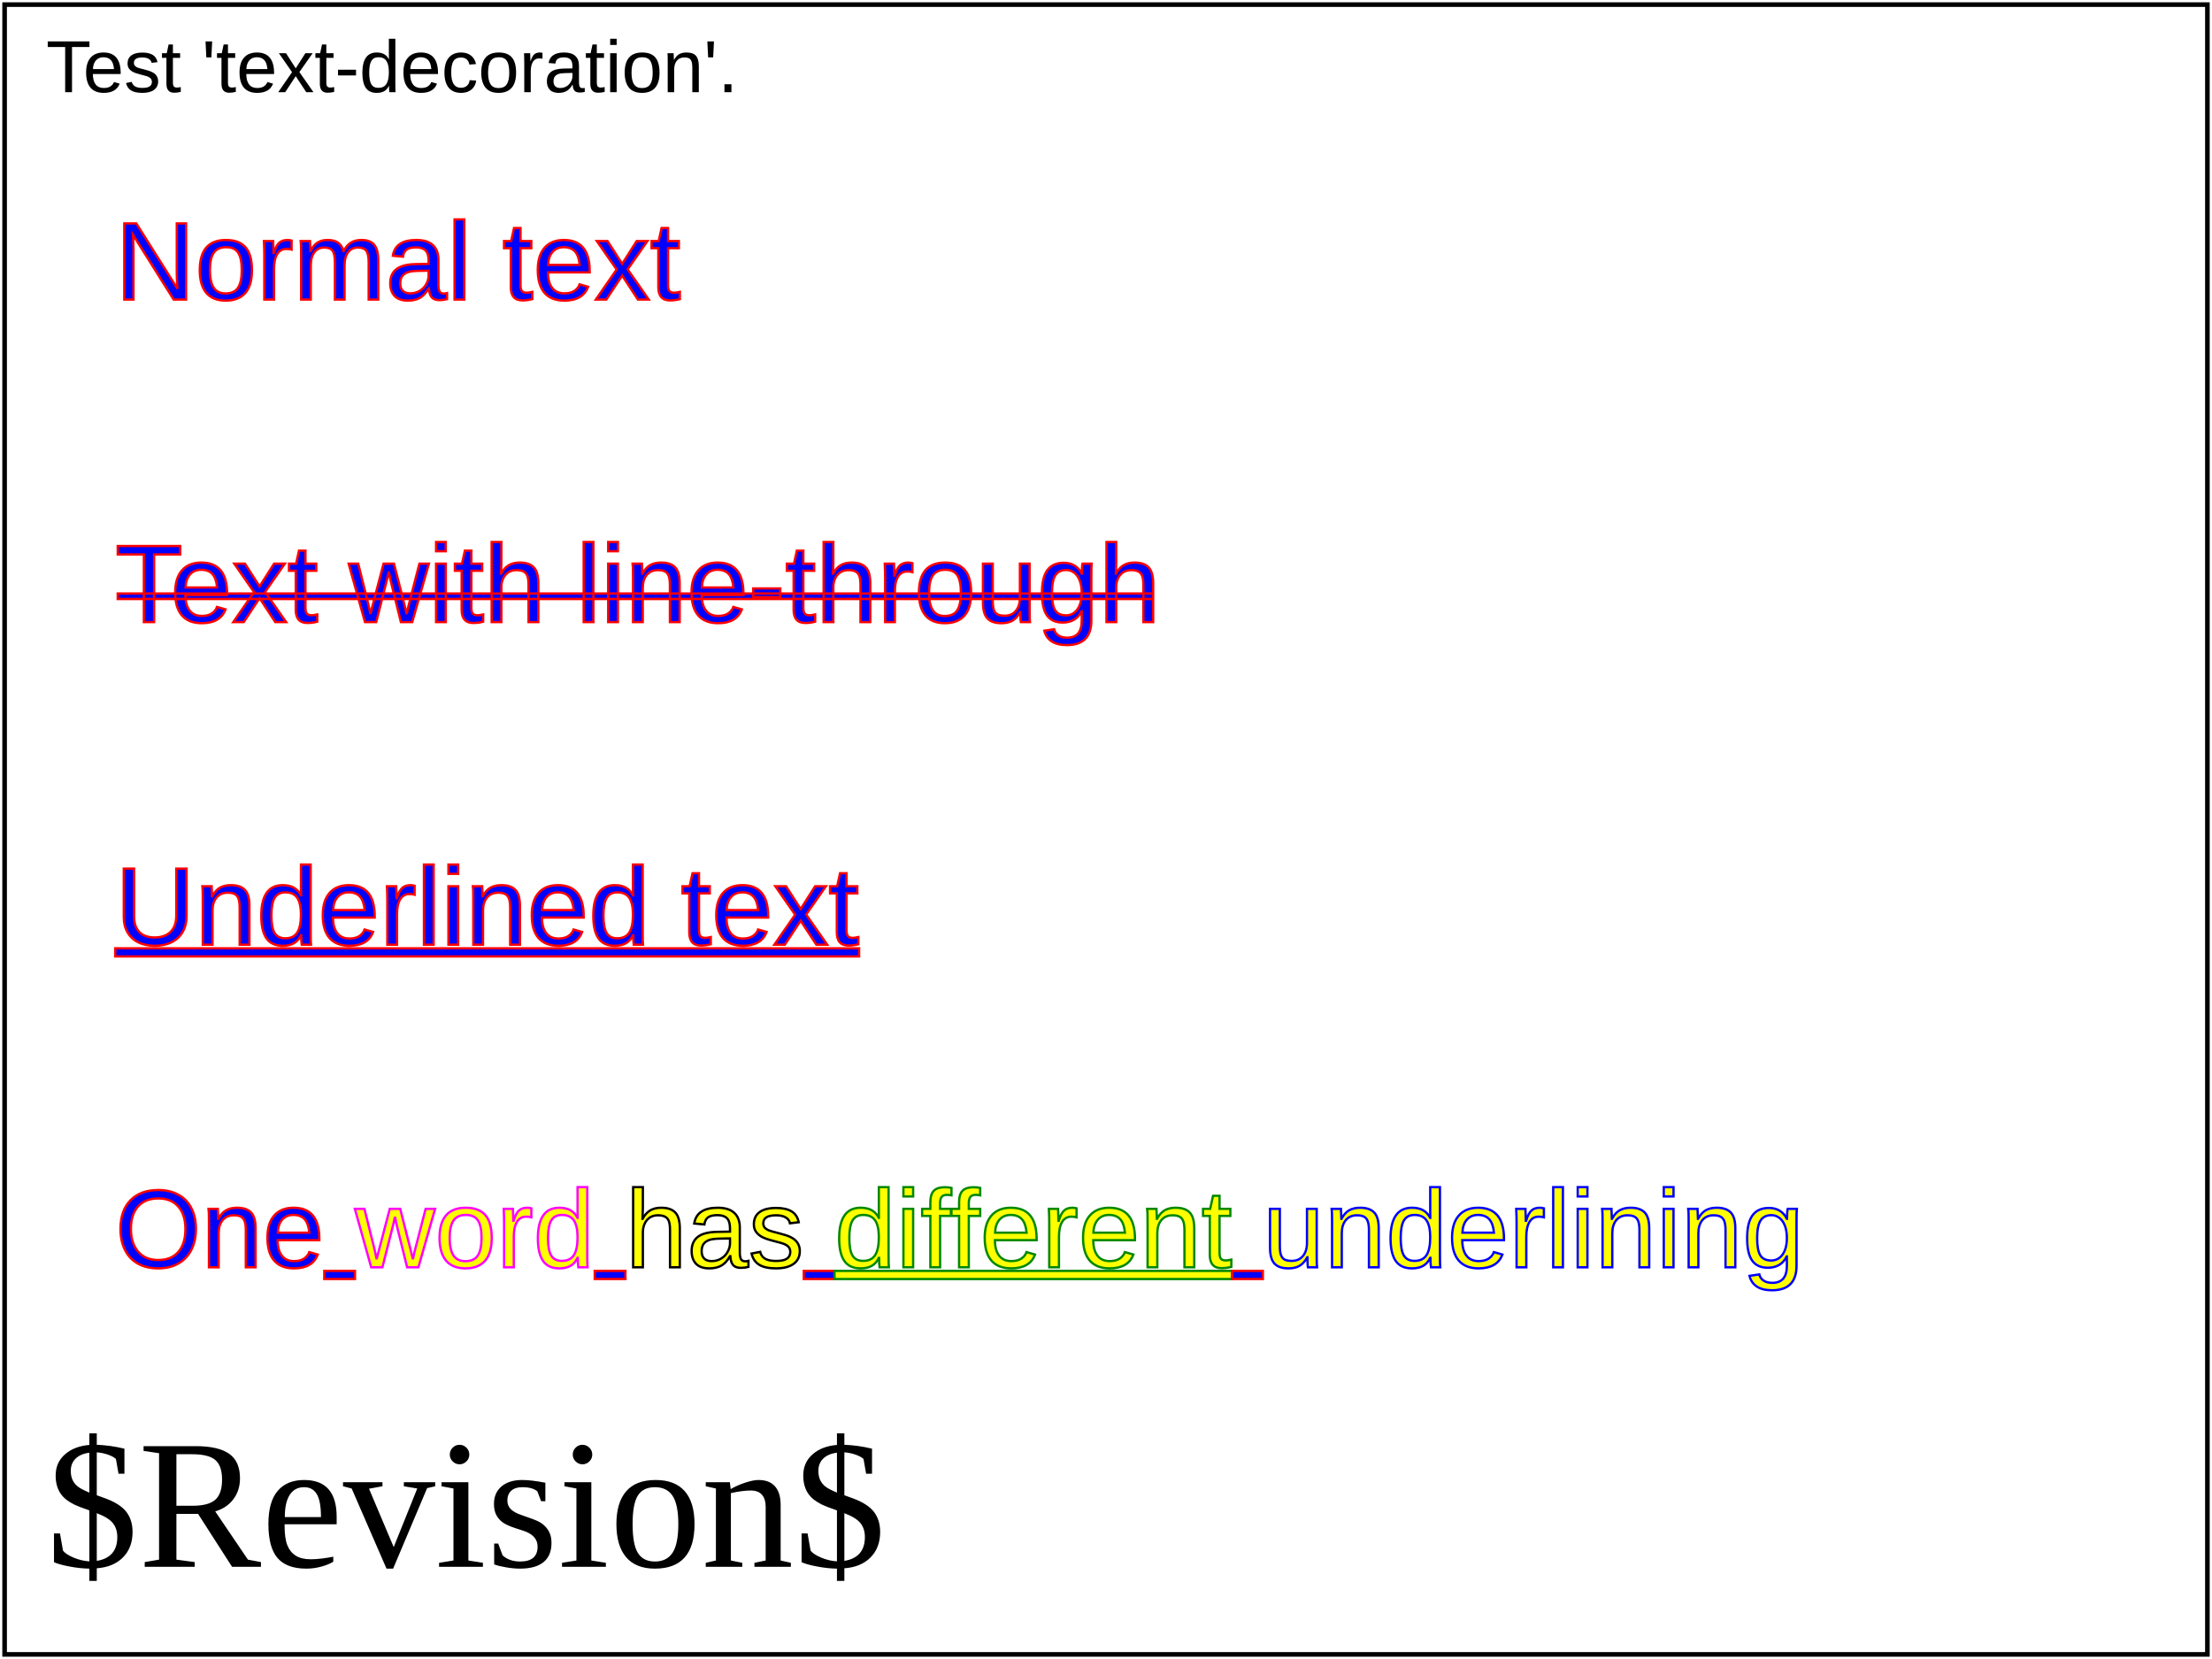
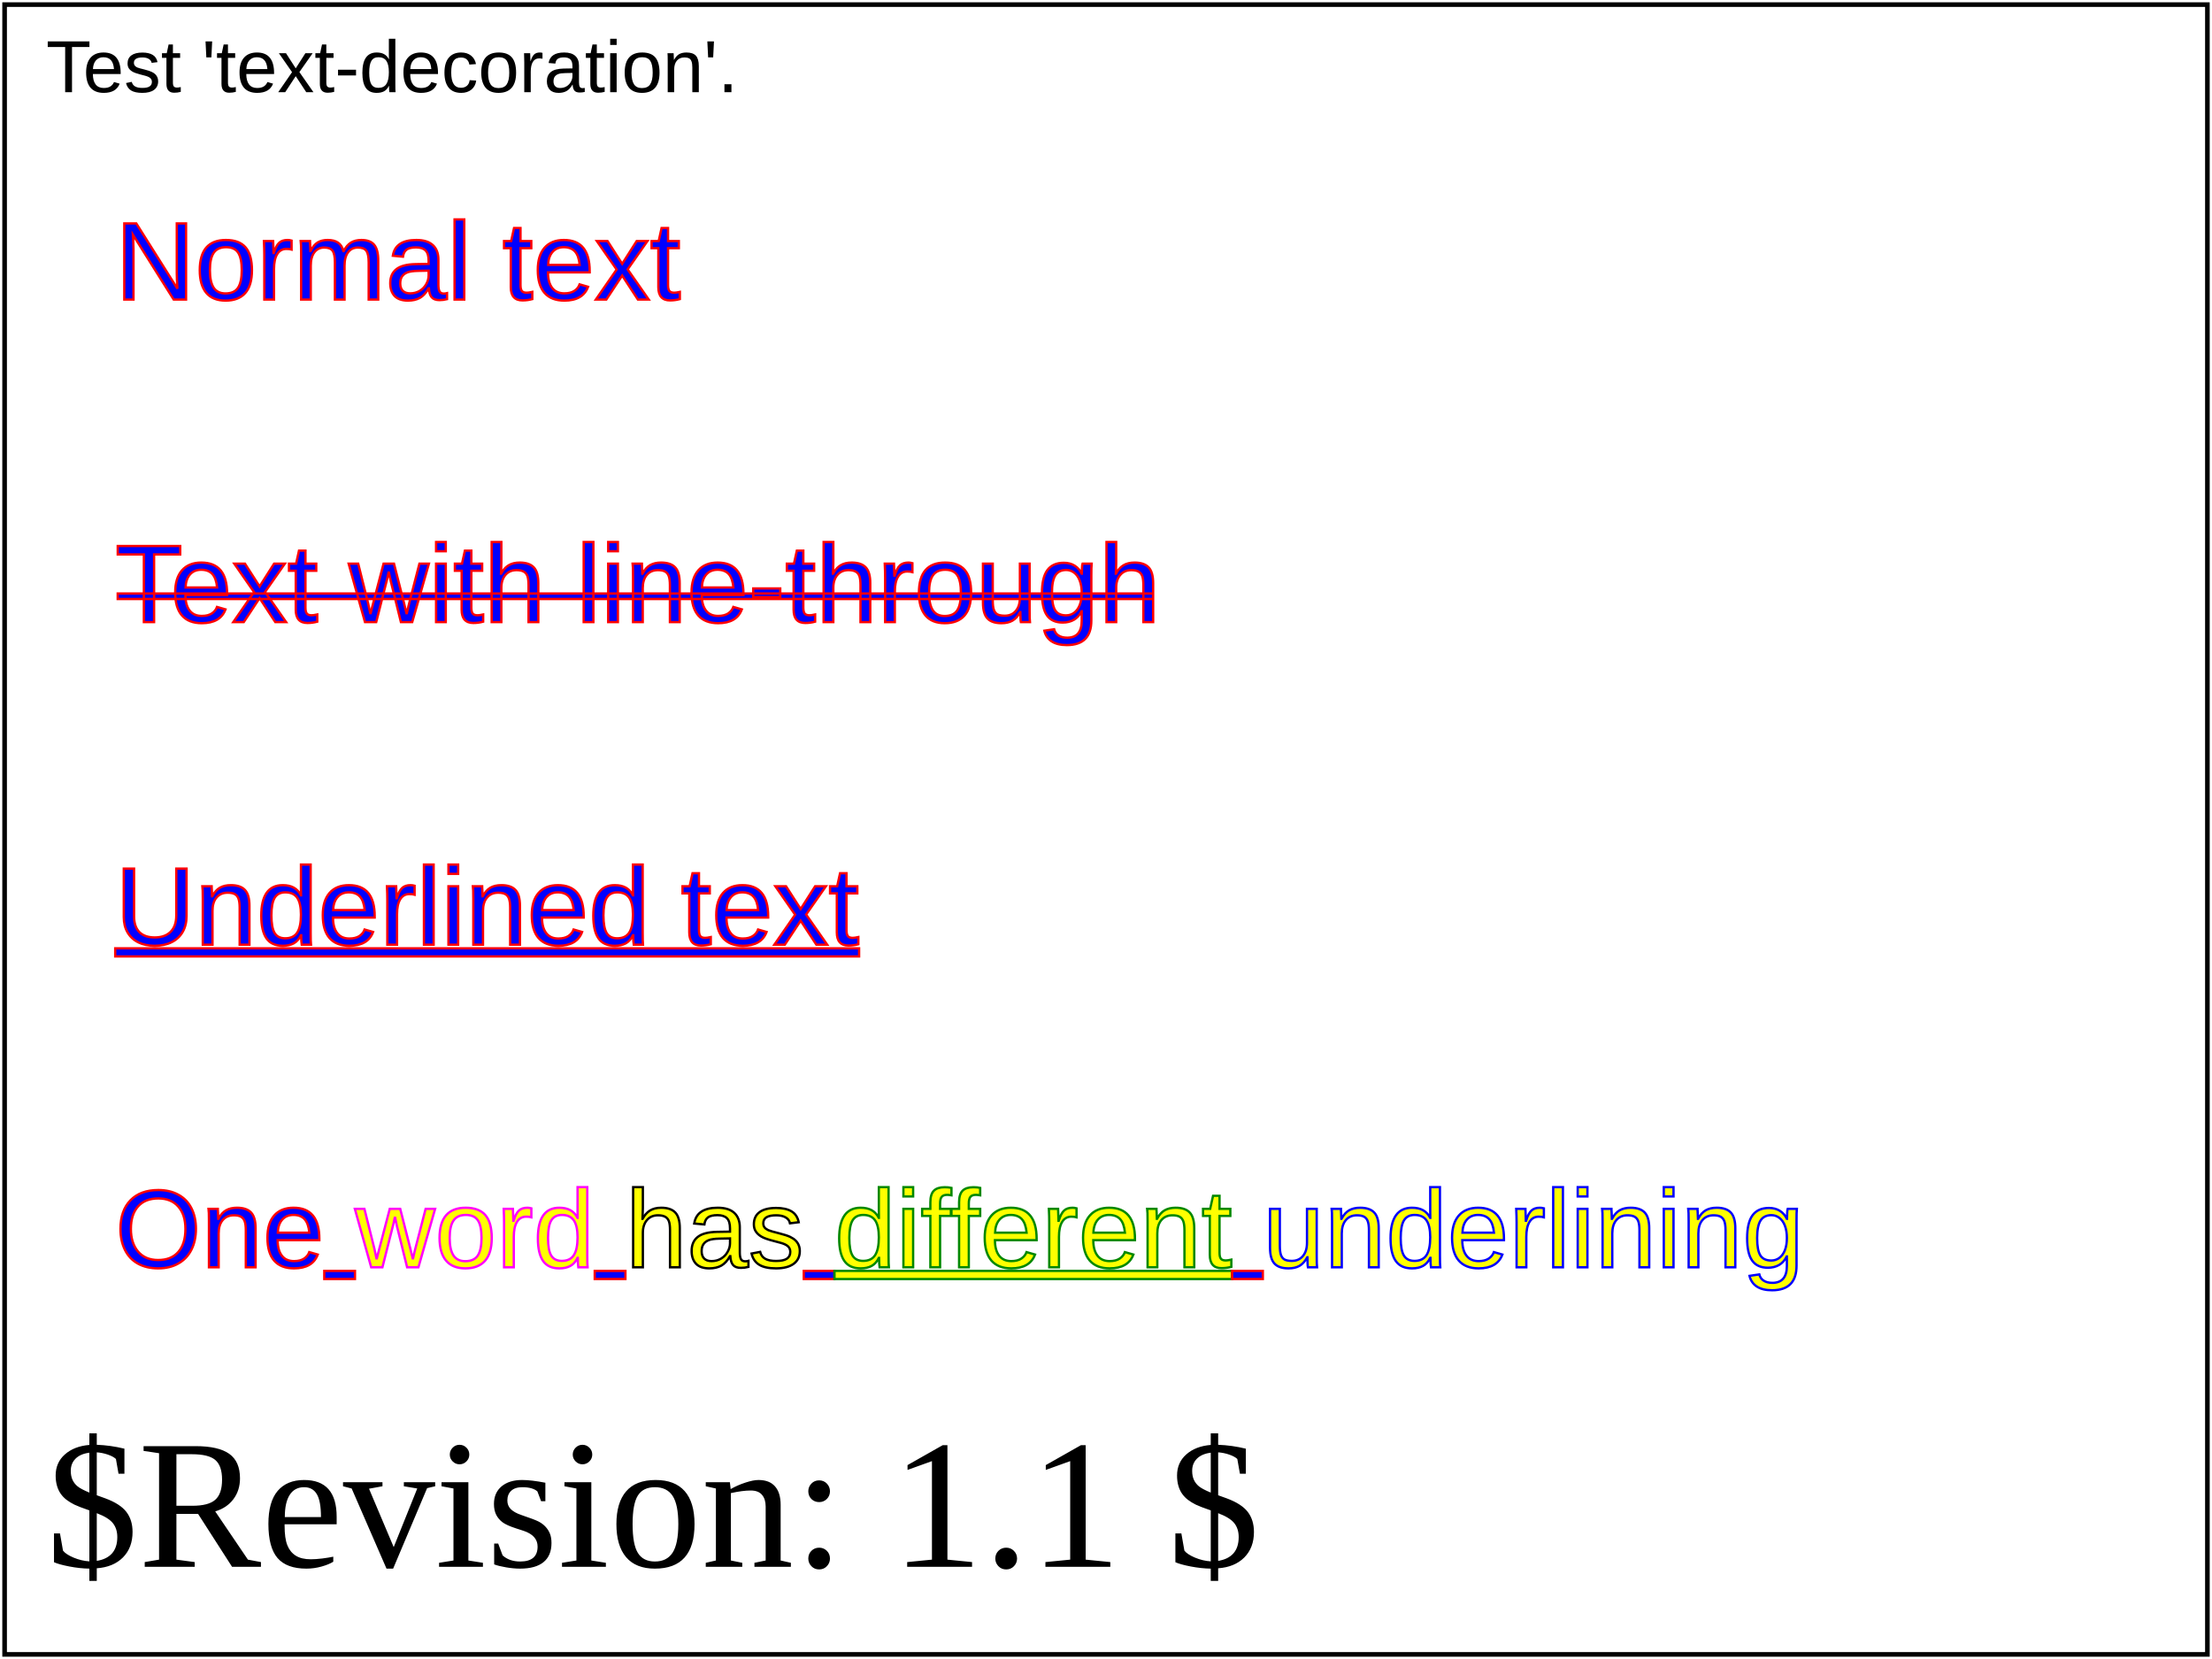
<svg xmlns="http://www.w3.org/2000/svg" xmlns:ns1="http://www.w3.org/2000/02/svg/testsuite/description/" version="1.1" baseProfile="basic" id="svg-root" width="100%" height="100%" viewBox="0 0 480 360">
  <ns1:SVGTestCase>
-     <ns1:OperatorScript version="$Revision$" testname="text-deco-01-b.svg">
+     <ns1:OperatorScript version="$Revision: 1.1 $" testname="text-deco-01-b.svg">
      <ns1:Paragraph>
				Test 'text-decoration'.
			</ns1:Paragraph>
      <ns1:Paragraph>
				The first line has no decoration.
			</ns1:Paragraph>
      <ns1:Paragraph>
				The second line has a line through it.			
			</ns1:Paragraph>
      <ns1:Paragraph>
				The third line is underlined.			
			</ns1:Paragraph>
      <ns1:Paragraph>
				The fourth line has a blue underline with a red border under
				most characters, except the word "differnt" has a yellow underline
				with a green border, in the same manner as the word "different" is rendered.
			</ns1:Paragraph>
    </ns1:OperatorScript>
  </ns1:SVGTestCase>
  <g id="test-body-content">
    <text font-family="Arial" font-size="16" x="10" y="20">Test 'text-decoration'.</text>
    <g font-family="Arial" font-size="24" fill="blue" stroke="red" stroke-width=".5">
      <text x="25" y="65">Normal text</text>
      <text x="25" y="135" text-decoration="line-through">Text with line-through</text>
      <text x="25" y="205" text-decoration="underline">Underlined text</text>
      <text x="25" y="275" text-decoration="underline">
        <tspan>One</tspan>
        <tspan fill="yellow" stroke="#F0F">word</tspan>
        <tspan fill="yellow" stroke="#000">has</tspan>
        <tspan fill="yellow" stroke="#080" text-decoration="underline">different</tspan>
        <tspan fill="yellow" stroke="#00F">underlining</tspan>
      </text>
    </g>
  </g>
-   <text id="revision" x="10" y="340" font-size="40" stroke="none" fill="black">$Revision$</text>
+   <text id="revision" x="10" y="340" font-size="40" stroke="none" fill="black">$Revision: 1.1 $</text>
  <rect id="test-frame" x="1" y="1" width="478" height="358" fill="none" stroke="#000000" />
</svg>
